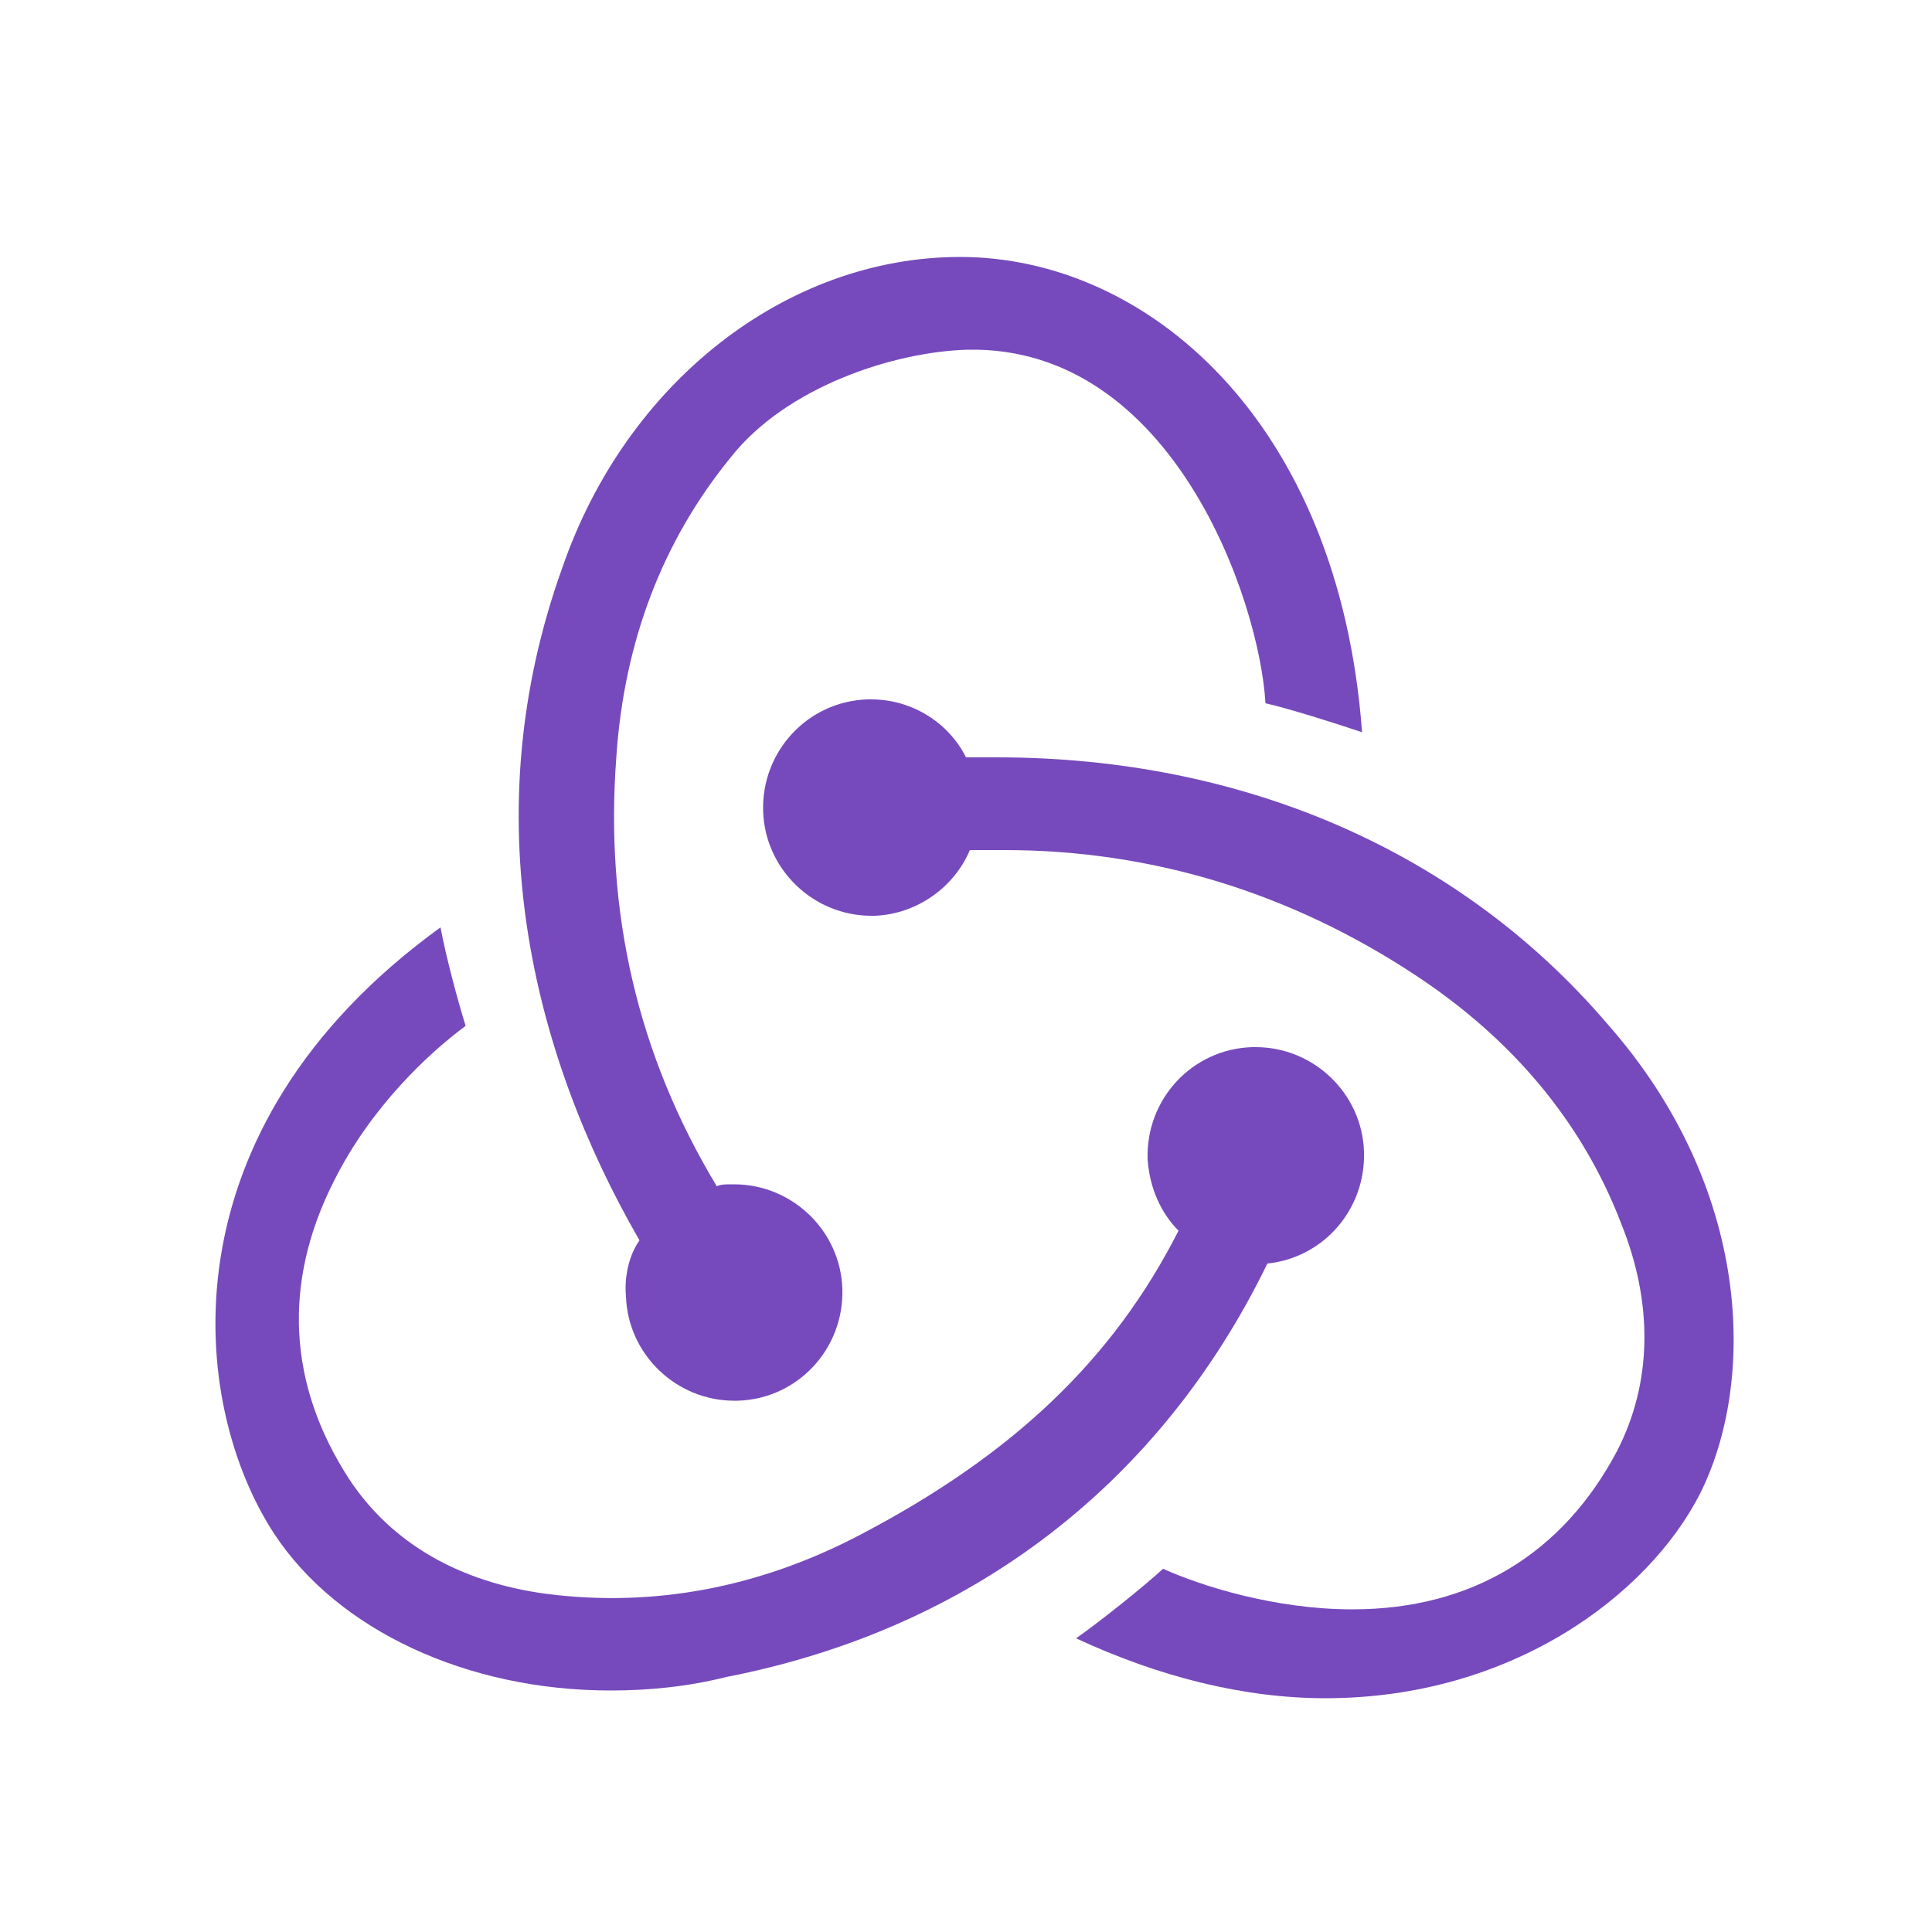
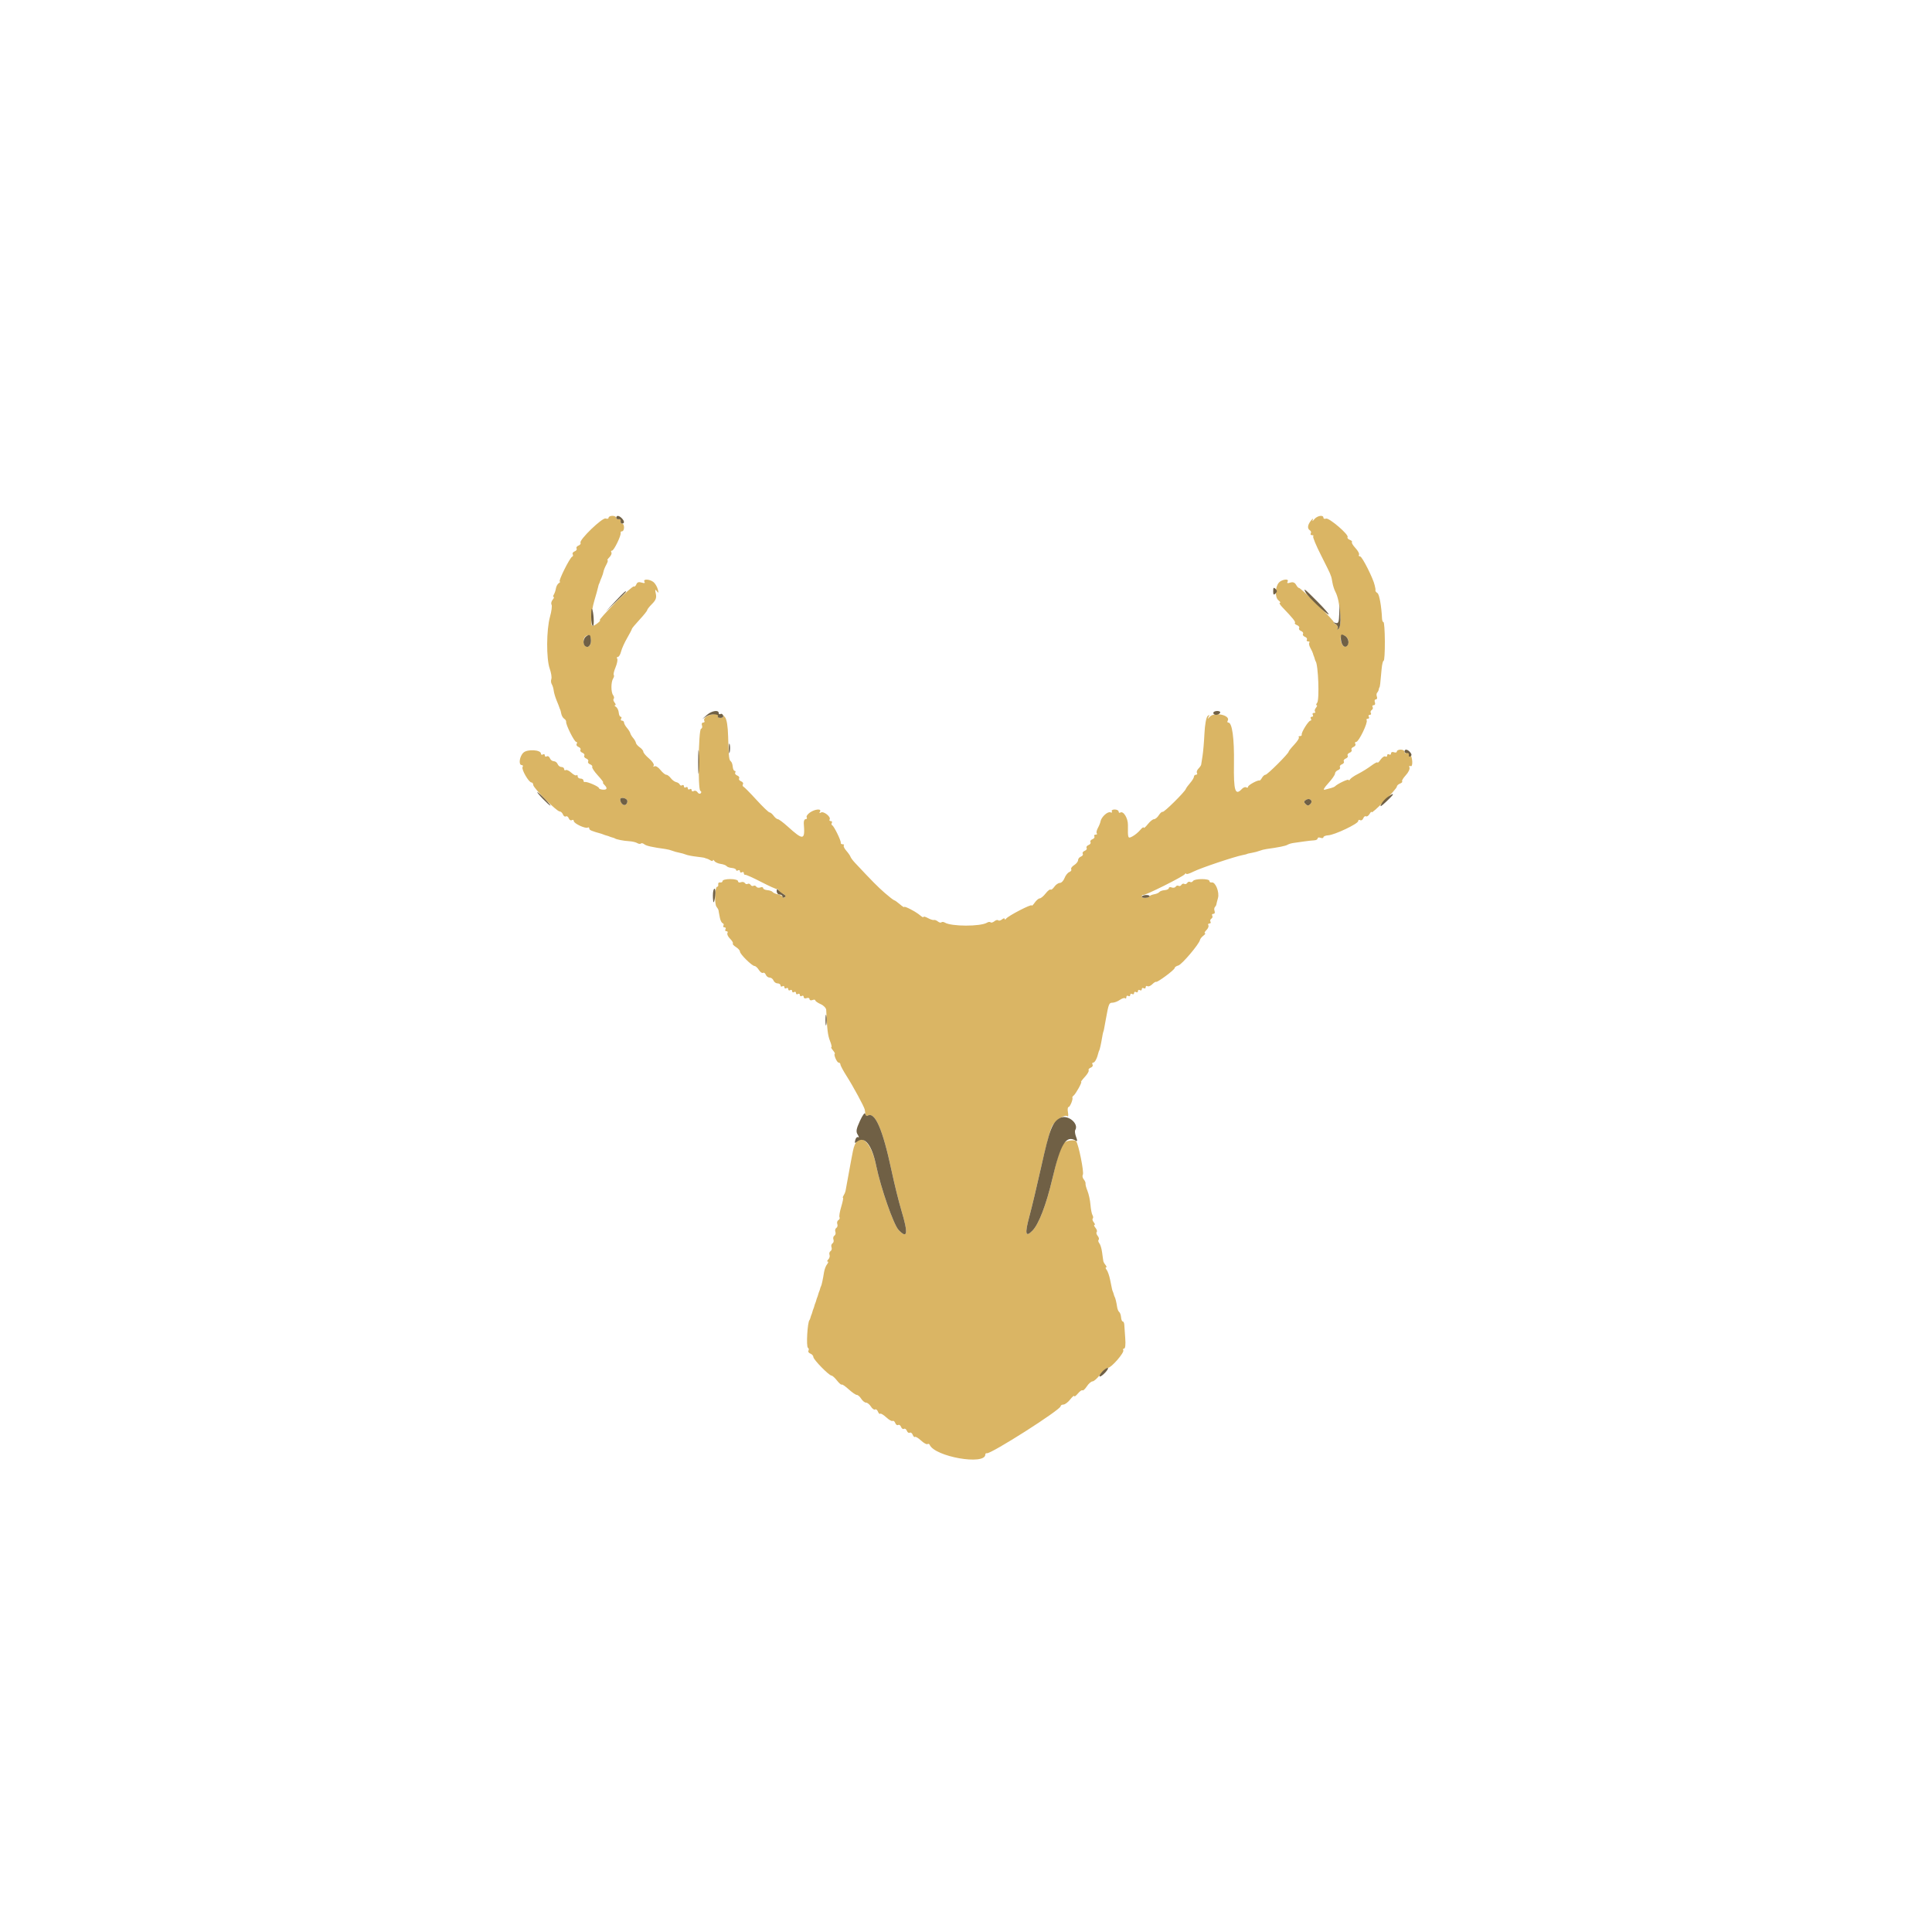
- <svg xmlns="http://www.w3.org/2000/svg" viewBox="0 0 100 100">
-   <g fill="#764ABC">
-     <path d="M65.6 65.4c2.9-.3 5.1-2.8 5-5.8-.1-3-2.6-5.4-5.6-5.4h-.2c-3.1.1-5.5 2.7-5.4 5.8.1 1.5.7 2.8 1.6 3.7-3.4 6.7-8.6 11.6-16.4 15.7-5.3 2.8-10.8 3.8-16.3 3.1-4.5-.6-8-2.6-10.2-5.9-3.2-4.9-3.5-10.2-.8-15.5 1.9-3.8 4.9-6.6 6.8-8-.4-1.3-1-3.5-1.3-5.1-14.5 10.5-13 24.7-8.6 31.4 3.3 5 10 8.1 17.4 8.1 2 0 4-.2 6-.7 12.8-2.5 22.5-10.1 28-21.4z" />
-     <path d="M83.2 53c-7.6-8.9-18.8-13.8-31.6-13.8H50c-.9-1.8-2.8-3-4.9-3h-.2c-3.1.1-5.5 2.7-5.4 5.8.1 3 2.6 5.4 5.6 5.4h.2c2.2-.1 4.1-1.5 4.9-3.4H52c7.6 0 14.8 2.2 21.3 6.5 5 3.3 8.6 7.6 10.6 12.8 1.7 4.2 1.6 8.3-.2 11.8-2.8 5.3-7.5 8.2-13.7 8.2-4 0-7.8-1.2-9.8-2.1-1.1 1-3.1 2.6-4.5 3.6 4.3 2 8.7 3.1 12.9 3.1 9.6 0 16.7-5.3 19.4-10.6 2.9-5.8 2.7-15.8-4.8-24.3z" />
-     <path d="M32.4 67.1c.1 3 2.6 5.4 5.6 5.4h.2c3.1-.1 5.5-2.7 5.4-5.8-.1-3-2.6-5.4-5.6-5.4h-.2c-.2 0-.5 0-.7.1-4.1-6.8-5.8-14.2-5.2-22.2.4-6 2.4-11.2 5.9-15.5 2.9-3.7 8.5-5.5 12.3-5.6 10.6-.2 15.1 13 15.4 18.3 1.3.3 3.5 1 5 1.5-1.2-16.2-11.2-24.6-20.8-24.6-9 0-17.3 6.5-20.6 16.1-4.6 12.8-1.6 25.1 4 34.8-.5.7-.8 1.8-.7 2.9z" />
+ <svg xmlns="http://www.w3.org/2000/svg" id="svg" version="1.1" width="400" height="400" viewBox="0, 0, 400,400">
+   <g id="svgg">
+     <path id="path0" d="M126.000 107.187 C 126.000 107.401,125.730 107.471,125.400 107.345 C 124.728 107.087,119.836 111.811,120.187 112.379 C 120.302 112.564,120.115 112.824,119.772 112.955 C 119.430 113.087,119.250 113.357,119.372 113.555 C 119.495 113.754,119.315 114.024,118.972 114.155 C 118.630 114.287,118.452 114.560,118.577 114.763 C 118.702 114.966,118.646 115.192,118.452 115.266 C 117.973 115.448,115.510 120.398,115.894 120.406 C 116.062 120.409,115.980 120.552,115.710 120.723 C 115.441 120.895,115.165 121.387,115.099 121.817 C 115.032 122.248,114.836 122.825,114.665 123.100 C 114.493 123.375,114.475 123.600,114.625 123.600 C 114.775 123.600,114.680 123.862,114.415 124.182 C 114.149 124.503,114.049 124.955,114.192 125.188 C 114.336 125.420,114.191 126.553,113.869 127.705 C 113.117 130.400,113.085 136.373,113.812 138.434 C 114.119 139.303,114.270 140.272,114.149 140.588 C 114.028 140.903,114.069 141.388,114.240 141.664 C 114.410 141.940,114.591 142.534,114.642 142.983 C 114.692 143.432,114.958 144.340,115.233 145.000 C 115.508 145.660,115.771 146.335,115.816 146.500 C 115.862 146.665,115.936 146.845,115.981 146.900 C 116.025 146.955,116.125 147.342,116.204 147.760 C 116.283 148.178,116.554 148.648,116.808 148.805 C 117.061 148.961,117.243 149.249,117.213 149.445 C 117.121 150.029,118.908 153.600,119.292 153.600 C 119.487 153.600,119.535 153.781,119.398 154.003 C 119.261 154.224,119.430 154.513,119.772 154.645 C 120.115 154.776,120.295 155.046,120.172 155.245 C 120.050 155.443,120.230 155.713,120.572 155.845 C 120.915 155.976,121.095 156.246,120.972 156.445 C 120.850 156.643,121.030 156.913,121.372 157.045 C 121.715 157.176,121.895 157.446,121.772 157.645 C 121.650 157.843,121.830 158.113,122.172 158.245 C 122.515 158.376,122.713 158.617,122.612 158.780 C 122.512 158.943,123.032 159.734,123.769 160.538 C 124.505 161.342,125.003 162.000,124.874 162.000 C 124.745 162.000,124.856 162.216,125.120 162.480 C 125.825 163.185,125.707 163.558,124.800 163.490 C 124.360 163.457,124.000 163.310,124.000 163.163 C 124.000 162.843,121.526 161.770,121.100 161.905 C 120.935 161.957,120.800 161.820,120.800 161.600 C 120.800 161.380,120.530 161.200,120.200 161.200 C 119.870 161.200,119.600 160.990,119.600 160.733 C 119.600 160.477,119.491 160.376,119.357 160.509 C 119.224 160.643,118.747 160.409,118.297 159.990 C 117.847 159.571,117.326 159.322,117.139 159.437 C 116.953 159.553,116.800 159.457,116.800 159.224 C 116.800 158.991,116.549 158.800,116.243 158.800 C 115.936 158.800,115.582 158.530,115.455 158.200 C 115.329 157.870,114.969 157.600,114.655 157.600 C 114.342 157.600,113.978 157.319,113.846 156.975 C 113.714 156.631,113.424 156.461,113.203 156.598 C 112.981 156.735,112.800 156.646,112.800 156.400 C 112.800 156.154,112.620 156.064,112.400 156.200 C 112.180 156.336,112.000 156.265,112.000 156.042 C 112.000 155.229,109.223 155.055,108.384 155.814 C 107.558 156.562,107.302 158.400,108.024 158.400 C 108.257 158.400,108.334 158.583,108.195 158.807 C 107.908 159.273,109.477 162.000,110.033 162.000 C 110.235 162.000,110.400 162.230,110.400 162.512 C 110.400 163.137,115.245 168.000,115.868 168.000 C 116.114 168.000,116.422 168.281,116.554 168.625 C 116.686 168.969,116.957 169.150,117.155 169.028 C 117.354 168.905,117.624 169.085,117.755 169.428 C 117.887 169.770,118.176 169.939,118.397 169.802 C 118.619 169.665,118.800 169.752,118.800 169.996 C 118.800 170.499,121.231 171.628,121.696 171.341 C 121.863 171.237,122.000 171.324,122.000 171.533 C 122.000 171.858,122.451 172.053,124.500 172.617 C 124.665 172.663,124.890 172.745,125.000 172.800 C 125.110 172.855,125.380 172.945,125.600 173.000 C 125.820 173.055,126.090 173.145,126.200 173.200 C 126.310 173.255,126.580 173.345,126.800 173.400 C 127.020 173.455,127.245 173.536,127.300 173.581 C 127.560 173.790,129.120 174.100,130.200 174.156 C 130.860 174.191,131.637 174.368,131.927 174.549 C 132.216 174.731,132.560 174.774,132.690 174.644 C 132.820 174.513,133.134 174.579,133.388 174.790 C 133.795 175.128,134.953 175.389,137.800 175.786 C 138.240 175.847,138.870 176.008,139.200 176.144 C 139.530 176.280,140.160 176.456,140.600 176.535 C 141.040 176.615,141.670 176.793,142.000 176.931 C 142.330 177.068,143.320 177.263,144.200 177.362 C 145.080 177.462,145.845 177.578,145.900 177.621 C 145.955 177.665,146.135 177.725,146.300 177.756 C 146.465 177.787,146.825 177.955,147.100 178.130 C 147.375 178.304,147.603 178.302,147.606 178.124 C 147.609 177.946,147.744 178.006,147.906 178.259 C 148.068 178.511,148.650 178.781,149.200 178.859 C 149.750 178.936,150.306 179.144,150.436 179.320 C 150.566 179.496,151.061 179.669,151.536 179.705 C 152.011 179.741,152.400 179.923,152.400 180.109 C 152.400 180.295,152.580 180.336,152.800 180.200 C 153.020 180.064,153.200 180.154,153.200 180.400 C 153.200 180.646,153.380 180.736,153.600 180.600 C 153.820 180.464,154.000 180.543,154.000 180.776 C 154.000 181.009,154.135 181.164,154.300 181.121 C 154.465 181.077,155.950 181.743,157.600 182.600 C 159.250 183.457,160.735 184.123,160.900 184.079 C 161.065 184.036,161.200 184.168,161.200 184.373 C 161.200 184.578,161.563 184.861,162.006 185.002 C 162.449 185.143,162.697 185.444,162.556 185.672 C 162.386 185.947,162.216 185.951,162.050 185.683 C 161.913 185.461,161.440 185.217,161.000 185.140 C 160.560 185.063,160.094 184.856,159.964 184.680 C 159.834 184.504,159.339 184.331,158.864 184.295 C 158.389 184.259,158.000 184.069,158.000 183.872 C 158.000 183.675,157.736 183.616,157.413 183.740 C 157.090 183.864,156.717 183.790,156.585 183.576 C 156.453 183.362,156.190 183.283,156.000 183.400 C 155.810 183.517,155.540 183.427,155.400 183.200 C 155.260 182.973,154.990 182.883,154.800 183.000 C 154.610 183.117,154.347 183.038,154.215 182.824 C 154.083 182.610,153.710 182.536,153.387 182.660 C 153.064 182.784,152.800 182.686,152.800 182.443 C 152.800 182.193,152.103 182.000,151.200 182.000 C 150.320 182.000,149.600 182.180,149.600 182.400 C 149.600 182.620,149.375 182.755,149.100 182.700 C 148.825 182.645,148.645 182.825,148.700 183.100 C 148.755 183.375,148.654 183.600,148.475 183.600 C 148.002 183.600,147.890 187.185,148.346 187.735 C 148.558 187.991,148.747 188.335,148.766 188.500 C 148.785 188.665,148.813 188.845,148.830 188.900 C 148.846 188.955,148.941 189.450,149.041 190.000 C 149.141 190.550,149.399 191.060,149.614 191.134 C 149.829 191.208,149.903 191.433,149.779 191.634 C 149.655 191.835,149.754 192.000,150.000 192.000 C 150.246 192.000,150.336 192.180,150.200 192.400 C 150.064 192.620,150.154 192.800,150.400 192.800 C 150.646 192.800,150.740 192.973,150.609 193.185 C 150.478 193.397,150.722 193.922,151.152 194.352 C 151.582 194.782,151.841 195.226,151.728 195.339 C 151.615 195.452,151.900 195.780,152.361 196.069 C 152.822 196.357,153.200 196.784,153.200 197.018 C 153.200 197.541,155.692 200.000,156.223 200.000 C 156.434 200.000,156.837 200.367,157.117 200.816 C 157.397 201.264,157.781 201.535,157.971 201.418 C 158.161 201.301,158.419 201.474,158.546 201.802 C 158.672 202.131,159.031 202.400,159.345 202.400 C 159.658 202.400,160.018 202.670,160.145 203.000 C 160.271 203.330,160.651 203.600,160.987 203.600 C 161.324 203.600,161.600 203.791,161.600 204.024 C 161.600 204.257,161.780 204.336,162.000 204.200 C 162.220 204.064,162.400 204.154,162.400 204.400 C 162.400 204.646,162.580 204.736,162.800 204.600 C 163.020 204.464,163.200 204.554,163.200 204.800 C 163.200 205.046,163.380 205.136,163.600 205.000 C 163.820 204.864,164.000 204.954,164.000 205.200 C 164.000 205.446,164.180 205.536,164.400 205.400 C 164.620 205.264,164.800 205.354,164.800 205.600 C 164.800 205.846,164.980 205.936,165.200 205.800 C 165.420 205.664,165.600 205.754,165.600 206.000 C 165.600 206.246,165.780 206.336,166.000 206.200 C 166.220 206.064,166.400 206.163,166.400 206.419 C 166.400 206.676,166.670 206.782,167.000 206.655 C 167.330 206.529,167.600 206.619,167.600 206.855 C 167.600 207.092,167.870 207.182,168.200 207.055 C 168.530 206.929,168.800 206.956,168.800 207.115 C 168.800 207.274,169.301 207.627,169.914 207.898 C 170.527 208.169,171.042 208.708,171.059 209.096 C 171.233 213.093,171.390 214.386,171.837 215.500 C 172.124 216.215,172.256 216.800,172.131 216.800 C 172.005 216.800,172.149 217.098,172.451 217.461 C 172.753 217.825,172.929 218.140,172.841 218.161 C 172.516 218.240,173.268 220.000,173.627 220.000 C 173.832 220.000,174.000 220.177,174.000 220.392 C 174.000 220.608,174.605 221.733,175.345 222.892 C 176.635 224.913,178.887 229.073,179.031 229.700 C 179.069 229.865,179.123 230.281,179.150 230.624 C 179.178 230.967,179.362 231.147,179.559 231.025 C 181.138 230.049,182.725 233.635,184.592 242.400 C 185.178 245.150,186.094 248.849,186.628 250.621 C 188.075 255.416,187.898 256.620,186.037 254.639 C 184.997 253.533,182.345 245.920,181.400 241.328 C 180.246 235.727,177.448 233.973,176.590 238.314 C 176.269 239.941,176.207 240.274,175.565 243.800 C 175.325 245.120,175.095 246.380,175.053 246.600 C 175.012 246.820,174.837 247.225,174.665 247.500 C 174.493 247.775,174.436 248.000,174.537 248.000 C 174.639 248.000,174.472 248.831,174.166 249.847 C 173.860 250.862,173.701 251.840,173.812 252.019 C 173.922 252.198,173.818 252.465,173.579 252.613 C 173.341 252.760,173.240 253.127,173.355 253.428 C 173.471 253.728,173.381 254.088,173.155 254.228 C 172.930 254.367,172.840 254.727,172.955 255.028 C 173.071 255.328,172.981 255.688,172.755 255.828 C 172.530 255.967,172.440 256.327,172.555 256.628 C 172.671 256.928,172.581 257.288,172.355 257.428 C 172.130 257.567,172.040 257.927,172.155 258.228 C 172.271 258.528,172.181 258.888,171.955 259.028 C 171.730 259.167,171.634 259.511,171.741 259.792 C 171.849 260.073,171.736 260.504,171.489 260.751 C 171.242 260.998,171.188 261.200,171.369 261.200 C 171.550 261.200,171.490 261.451,171.235 261.757 C 170.981 262.064,170.694 262.829,170.597 263.457 C 170.392 264.792,170.096 266.157,169.981 266.300 C 169.936 266.355,169.855 266.580,169.800 266.800 C 169.745 267.020,169.655 267.290,169.600 267.400 C 169.545 267.510,169.455 267.780,169.400 268.000 C 169.345 268.220,169.255 268.490,169.200 268.600 C 169.145 268.710,169.055 268.980,169.000 269.200 C 168.945 269.420,168.855 269.690,168.800 269.800 C 168.745 269.910,168.655 270.180,168.600 270.400 C 168.545 270.620,168.455 270.890,168.400 271.000 C 168.345 271.110,168.255 271.380,168.200 271.600 C 168.145 271.820,168.055 272.090,168.000 272.200 C 167.945 272.310,167.855 272.580,167.800 272.800 C 167.745 273.020,167.655 273.245,167.599 273.300 C 167.171 273.723,166.884 278.805,167.274 279.046 C 167.461 279.161,167.509 279.424,167.381 279.630 C 167.254 279.837,167.431 280.114,167.775 280.246 C 168.119 280.378,168.400 280.699,168.400 280.960 C 168.400 281.487,171.642 284.800,172.158 284.800 C 172.338 284.800,172.846 285.259,173.288 285.821 C 173.730 286.383,174.171 286.762,174.269 286.665 C 174.366 286.567,175.016 287.008,175.712 287.644 C 176.409 288.280,177.165 288.800,177.393 288.800 C 177.621 288.800,178.032 289.160,178.307 289.600 C 178.582 290.040,179.032 290.400,179.307 290.400 C 179.582 290.400,180.037 290.767,180.317 291.216 C 180.597 291.664,180.981 291.935,181.171 291.818 C 181.361 291.701,181.629 291.899,181.768 292.260 C 181.906 292.620,182.116 292.818,182.234 292.699 C 182.353 292.581,182.911 292.912,183.475 293.434 C 184.039 293.957,184.639 294.299,184.808 294.195 C 184.978 294.090,185.224 294.285,185.355 294.628 C 185.487 294.970,185.757 295.150,185.955 295.028 C 186.154 294.905,186.424 295.085,186.555 295.428 C 186.687 295.770,186.957 295.950,187.155 295.828 C 187.354 295.705,187.624 295.885,187.755 296.228 C 187.887 296.570,188.157 296.750,188.355 296.628 C 188.554 296.505,188.829 296.699,188.968 297.060 C 189.106 297.420,189.316 297.618,189.434 297.499 C 189.553 297.381,190.111 297.712,190.675 298.234 C 191.239 298.757,191.843 299.097,192.016 298.990 C 192.190 298.883,192.392 298.939,192.466 299.114 C 193.514 301.604,204.000 303.443,204.000 301.136 C 204.000 300.951,204.135 300.836,204.300 300.881 C 205.116 301.101,219.600 291.877,219.600 291.137 C 219.600 290.952,219.857 290.800,220.171 290.800 C 220.485 290.800,221.115 290.326,221.571 289.746 C 222.027 289.166,222.406 288.851,222.413 289.046 C 222.421 289.241,222.758 289.003,223.164 288.517 C 223.569 288.031,223.999 287.732,224.118 287.852 C 224.238 287.971,224.641 287.604,225.014 287.035 C 225.387 286.466,225.920 286.000,226.199 286.000 C 226.477 286.000,227.186 285.370,227.773 284.600 C 228.360 283.830,229.088 283.200,229.389 283.200 C 230.078 283.200,232.851 280.006,232.564 279.542 C 232.448 279.354,232.530 279.200,232.747 279.200 C 232.978 279.200,233.070 278.329,232.971 277.100 C 232.877 275.945,232.789 274.685,232.775 274.300 C 232.761 273.915,232.620 273.600,232.460 273.600 C 232.301 273.600,232.141 273.211,232.105 272.736 C 232.069 272.261,231.896 271.766,231.720 271.636 C 231.544 271.506,231.350 271.040,231.289 270.600 C 231.168 269.729,230.909 268.659,230.781 268.500 C 230.736 268.445,230.655 268.220,230.600 268.000 C 230.545 267.780,230.455 267.510,230.400 267.400 C 230.279 267.158,230.249 267.027,229.846 265.000 C 229.671 264.120,229.342 263.175,229.115 262.900 C 228.888 262.625,228.836 262.400,229.000 262.400 C 229.164 262.400,229.111 262.175,228.883 261.900 C 228.655 261.625,228.453 261.265,228.434 261.100 C 228.415 260.935,228.388 260.755,228.373 260.700 C 228.358 260.645,228.267 259.987,228.169 259.237 C 228.072 258.487,227.816 257.660,227.600 257.400 C 227.384 257.139,227.321 256.812,227.460 256.673 C 227.600 256.533,227.510 256.173,227.260 255.873 C 227.011 255.572,226.921 255.212,227.060 255.073 C 227.200 254.933,227.086 254.545,226.808 254.210 C 226.530 253.874,226.436 253.600,226.600 253.600 C 226.764 253.600,226.697 253.358,226.452 253.063 C 226.207 252.768,226.113 252.420,226.244 252.290 C 226.374 252.160,226.350 251.843,226.191 251.585 C 226.032 251.328,225.842 250.359,225.769 249.432 C 225.696 248.506,225.419 247.219,225.154 246.574 C 224.888 245.928,224.706 245.246,224.749 245.058 C 224.793 244.870,224.626 244.473,224.380 244.175 C 224.133 243.878,224.048 243.445,224.192 243.213 C 224.482 242.744,223.284 236.796,222.792 236.260 C 222.620 236.072,221.932 236.039,221.262 236.186 C 219.833 236.500,219.449 237.401,217.843 244.200 C 216.599 249.465,215.069 253.442,213.773 254.779 C 212.320 256.277,212.136 255.470,213.112 251.878 C 213.602 250.075,214.713 245.414,215.581 241.519 C 216.449 237.625,217.442 233.893,217.787 233.226 C 218.441 231.960,220.476 230.625,221.004 231.116 C 221.172 231.272,221.220 230.905,221.110 230.300 C 221.001 229.695,221.054 229.200,221.229 229.200 C 221.538 229.200,222.209 227.553,222.025 227.245 C 221.973 227.159,222.082 226.979,222.266 226.845 C 222.707 226.522,224.104 224.000,223.842 224.000 C 223.730 224.000,224.076 223.527,224.612 222.950 C 225.147 222.372,225.499 221.761,225.395 221.592 C 225.290 221.422,225.485 221.176,225.828 221.045 C 226.170 220.913,226.339 220.624,226.202 220.403 C 226.065 220.181,226.131 220.000,226.349 220.000 C 226.685 220.000,227.155 219.087,227.430 217.900 C 227.469 217.735,227.536 217.555,227.581 217.500 C 227.684 217.371,227.972 216.077,228.181 214.800 C 228.271 214.250,228.385 213.710,228.433 213.600 C 228.529 213.385,228.528 213.389,228.958 211.000 C 229.532 207.812,229.617 207.600,230.319 207.600 C 230.705 207.600,231.398 207.336,231.858 207.014 C 232.319 206.692,232.809 206.542,232.947 206.681 C 233.086 206.820,233.200 206.713,233.200 206.443 C 233.200 206.173,233.380 206.064,233.600 206.200 C 233.820 206.336,234.000 206.246,234.000 206.000 C 234.000 205.754,234.180 205.664,234.400 205.800 C 234.620 205.936,234.800 205.846,234.800 205.600 C 234.800 205.354,234.980 205.264,235.200 205.400 C 235.420 205.536,235.600 205.446,235.600 205.200 C 235.600 204.954,235.780 204.864,236.000 205.000 C 236.220 205.136,236.400 205.046,236.400 204.800 C 236.400 204.554,236.580 204.464,236.800 204.600 C 237.020 204.736,237.200 204.646,237.200 204.400 C 237.200 204.154,237.365 204.055,237.568 204.180 C 237.770 204.305,238.214 204.129,238.553 203.789 C 238.893 203.450,239.248 203.223,239.341 203.286 C 239.603 203.462,243.200 200.793,243.200 200.422 C 243.200 200.241,243.544 200.003,243.964 199.894 C 244.688 199.704,248.290 195.451,248.447 194.600 C 248.487 194.380,248.808 193.981,249.160 193.713 C 249.512 193.445,249.652 193.220,249.471 193.213 C 249.291 193.206,249.427 192.915,249.775 192.568 C 250.123 192.220,250.305 191.770,250.180 191.568 C 250.055 191.365,250.154 191.200,250.400 191.200 C 250.646 191.200,250.744 191.032,250.617 190.828 C 250.491 190.623,250.573 190.340,250.800 190.200 C 251.027 190.060,251.109 189.777,250.983 189.572 C 250.856 189.368,250.963 189.200,251.219 189.200 C 251.476 189.200,251.589 188.948,251.470 188.639 C 251.352 188.331,251.378 187.956,251.528 187.806 C 251.677 187.656,251.815 187.413,251.833 187.267 C 251.851 187.120,252.002 186.518,252.169 185.929 C 252.513 184.716,251.639 182.538,250.873 182.700 C 250.613 182.755,250.400 182.620,250.400 182.400 C 250.400 181.874,247.321 181.880,246.996 182.407 C 246.858 182.630,246.590 182.717,246.400 182.600 C 246.210 182.483,245.940 182.573,245.800 182.800 C 245.660 183.027,245.390 183.117,245.200 183.000 C 245.010 182.883,244.740 182.973,244.600 183.200 C 244.460 183.427,244.190 183.517,244.000 183.400 C 243.810 183.283,243.547 183.362,243.415 183.576 C 243.283 183.790,242.910 183.864,242.587 183.740 C 242.264 183.616,242.000 183.675,242.000 183.872 C 242.000 184.069,241.611 184.259,241.136 184.295 C 240.661 184.331,240.166 184.504,240.036 184.680 C 239.906 184.856,239.440 185.063,239.000 185.140 C 238.560 185.217,238.110 185.397,238.000 185.540 C 237.652 185.992,236.400 186.053,236.400 185.618 C 236.400 185.388,236.535 185.242,236.700 185.292 C 237.100 185.415,244.919 181.510,245.294 181.000 C 245.456 180.780,245.591 180.739,245.594 180.908 C 245.597 181.078,246.275 180.874,247.100 180.455 C 248.577 179.706,255.614 177.344,257.324 177.024 C 257.806 176.933,258.200 176.833,258.200 176.800 C 258.200 176.767,258.650 176.662,259.200 176.566 C 259.750 176.469,260.470 176.280,260.800 176.144 C 261.130 176.008,261.760 175.847,262.200 175.786 C 264.778 175.426,266.162 175.147,266.548 174.908 C 266.789 174.760,267.349 174.587,267.793 174.526 C 268.237 174.464,269.230 174.323,270.000 174.212 C 270.770 174.102,271.715 173.997,272.100 173.981 C 272.485 173.964,272.800 173.787,272.800 173.588 C 272.800 173.388,273.070 173.329,273.400 173.455 C 273.730 173.582,274.000 173.531,274.000 173.343 C 274.000 173.154,274.445 172.974,274.989 172.943 C 276.324 172.866,281.200 170.554,281.200 169.997 C 281.200 169.753,281.381 169.665,281.603 169.802 C 281.824 169.939,282.113 169.770,282.245 169.428 C 282.376 169.085,282.634 168.897,282.817 169.011 C 283.001 169.124,283.336 168.898,283.563 168.508 C 283.790 168.119,283.981 167.958,283.988 168.150 C 284.004 168.620,289.200 163.354,289.200 162.867 C 289.200 162.657,289.496 162.372,289.857 162.233 C 290.219 162.095,290.418 161.884,290.299 161.766 C 290.181 161.647,290.522 161.078,291.056 160.501 C 291.591 159.924,291.934 159.206,291.819 158.905 C 291.704 158.605,291.787 158.468,292.005 158.603 C 292.612 158.978,292.478 156.563,291.863 156.052 C 291.568 155.807,291.208 155.725,291.063 155.870 C 290.918 156.015,290.800 155.923,290.800 155.667 C 290.800 155.410,290.440 155.200,290.000 155.200 C 289.560 155.200,289.200 155.374,289.200 155.587 C 289.200 155.801,288.930 155.871,288.600 155.745 C 288.270 155.618,288.000 155.724,288.000 155.981 C 288.000 156.237,287.820 156.336,287.600 156.200 C 287.380 156.064,287.200 156.154,287.200 156.400 C 287.200 156.646,287.032 156.744,286.827 156.617 C 286.622 156.490,286.172 156.790,285.827 157.282 C 285.482 157.775,285.200 158.039,285.200 157.869 C 285.200 157.698,284.615 157.997,283.900 158.532 C 283.185 159.068,281.970 159.822,281.200 160.209 C 280.430 160.595,279.668 161.112,279.506 161.356 C 279.344 161.600,279.209 161.655,279.206 161.477 C 279.201 161.195,276.938 162.262,276.400 162.800 C 276.290 162.910,275.930 163.067,275.600 163.149 C 275.270 163.231,274.687 163.386,274.304 163.494 C 273.856 163.621,274.104 163.150,275.004 162.167 C 275.772 161.329,276.400 160.428,276.400 160.165 C 276.400 159.901,276.681 159.578,277.025 159.446 C 277.369 159.314,277.550 159.043,277.428 158.845 C 277.305 158.646,277.485 158.376,277.828 158.245 C 278.170 158.113,278.350 157.843,278.228 157.645 C 278.105 157.446,278.285 157.176,278.628 157.045 C 278.970 156.913,279.150 156.643,279.028 156.445 C 278.905 156.246,279.085 155.976,279.428 155.845 C 279.770 155.713,279.950 155.443,279.828 155.245 C 279.705 155.046,279.885 154.776,280.228 154.645 C 280.570 154.513,280.739 154.224,280.602 154.003 C 280.465 153.781,280.552 153.600,280.795 153.600 C 281.318 153.600,283.249 149.603,282.955 149.127 C 282.844 148.947,282.954 148.800,283.200 148.800 C 283.446 148.800,283.536 148.620,283.400 148.400 C 283.264 148.180,283.354 148.000,283.600 148.000 C 283.846 148.000,283.944 147.832,283.817 147.628 C 283.691 147.423,283.773 147.140,284.000 147.000 C 284.227 146.860,284.309 146.577,284.183 146.372 C 284.056 146.168,284.163 146.000,284.419 146.000 C 284.676 146.000,284.782 145.730,284.655 145.400 C 284.529 145.070,284.619 144.800,284.855 144.800 C 285.092 144.800,285.189 144.548,285.070 144.239 C 284.952 143.931,284.978 143.556,285.128 143.406 C 285.277 143.256,285.423 142.968,285.450 142.767 C 285.478 142.565,285.546 142.355,285.602 142.300 C 285.705 142.199,285.780 141.559,286.050 138.501 C 286.132 137.566,286.322 136.801,286.471 136.801 C 286.620 136.800,286.732 135.000,286.720 132.800 C 286.708 130.600,286.579 128.800,286.434 128.800 C 286.290 128.800,286.156 128.485,286.138 128.100 C 286.012 125.477,285.574 123.031,285.187 122.792 C 284.937 122.637,284.747 122.396,284.766 122.255 C 284.785 122.115,284.786 121.955,284.769 121.900 C 284.753 121.845,284.685 121.530,284.619 121.200 C 284.347 119.833,282.016 115.200,281.601 115.200 C 281.355 115.200,281.250 115.043,281.369 114.850 C 281.488 114.658,281.157 114.039,280.634 113.475 C 280.112 112.911,279.781 112.353,279.899 112.234 C 280.018 112.116,279.820 111.906,279.460 111.768 C 279.099 111.629,278.894 111.372,279.003 111.196 C 279.308 110.702,275.145 107.136,274.536 107.369 C 274.241 107.482,274.000 107.401,274.000 107.187 C 274.000 106.542,272.727 106.753,272.114 107.500 C 271.739 107.958,271.630 107.993,271.800 107.600 C 271.943 107.270,271.776 107.349,271.430 107.776 C 270.706 108.669,270.621 109.442,271.207 109.804 C 271.430 109.942,271.509 110.223,271.383 110.428 C 271.256 110.632,271.373 110.800,271.643 110.800 C 271.913 110.800,272.022 110.911,271.886 111.047 C 271.750 111.183,272.476 112.938,273.499 114.947 C 274.522 116.956,275.391 118.735,275.430 118.900 C 275.468 119.065,275.537 119.245,275.583 119.300 C 275.628 119.355,275.751 119.926,275.856 120.569 C 275.960 121.212,276.250 122.112,276.498 122.569 C 277.428 124.277,277.896 129.481,277.179 130.142 C 276.805 130.487,276.748 130.483,276.950 130.125 C 277.097 129.863,276.898 129.464,276.508 129.237 C 276.119 129.010,275.946 128.819,276.124 128.812 C 276.302 128.805,274.807 127.190,272.801 125.223 C 270.796 123.255,269.063 121.680,268.950 121.723 C 268.836 121.765,268.563 121.477,268.342 121.082 C 268.066 120.589,267.684 120.446,267.120 120.625 C 266.573 120.799,266.391 120.738,266.574 120.443 C 267.014 119.729,265.362 119.923,264.753 120.656 C 263.962 121.609,263.935 123.705,264.706 124.300 C 265.062 124.575,265.187 124.800,264.985 124.800 C 264.782 124.800,265.005 125.205,265.480 125.700 C 267.672 127.985,268.299 128.767,268.100 128.966 C 267.982 129.084,268.180 129.294,268.540 129.432 C 268.901 129.571,269.095 129.846,268.972 130.045 C 268.850 130.243,269.030 130.513,269.372 130.645 C 269.715 130.776,269.895 131.046,269.772 131.245 C 269.650 131.443,269.830 131.713,270.172 131.845 C 270.515 131.976,270.696 132.245,270.574 132.442 C 270.452 132.639,270.573 132.800,270.843 132.800 C 271.113 132.800,271.220 132.914,271.081 133.053 C 270.942 133.192,271.040 133.687,271.300 134.153 C 271.559 134.619,271.801 135.135,271.836 135.300 C 271.871 135.465,271.945 135.690,272.000 135.800 C 272.055 135.910,272.145 136.180,272.200 136.400 C 272.255 136.620,272.338 136.845,272.383 136.900 C 272.932 137.559,273.206 144.878,272.705 145.500 C 272.483 145.775,272.436 146.000,272.600 146.000 C 272.764 146.000,272.697 146.242,272.452 146.537 C 272.207 146.832,272.125 147.192,272.270 147.337 C 272.415 147.482,272.313 147.600,272.043 147.600 C 271.773 147.600,271.664 147.780,271.800 148.000 C 271.936 148.220,271.846 148.400,271.600 148.400 C 271.354 148.400,271.264 148.580,271.400 148.800 C 271.536 149.020,271.495 149.200,271.310 149.200 C 270.909 149.200,269.376 151.668,269.508 152.100 C 269.559 152.265,269.390 152.400,269.133 152.400 C 268.877 152.400,268.777 152.510,268.912 152.645 C 269.046 152.780,268.627 153.455,267.980 154.145 C 267.333 154.835,266.803 155.499,266.802 155.620 C 266.799 156.008,262.398 160.400,262.012 160.400 C 261.807 160.400,261.480 160.686,261.284 161.036 C 261.088 161.386,260.854 161.639,260.764 161.599 C 260.419 161.445,258.400 162.546,258.400 162.888 C 258.400 163.085,258.231 163.143,258.024 163.015 C 257.817 162.887,257.417 163.029,257.136 163.331 C 255.732 164.833,255.397 163.771,255.479 158.080 C 255.555 152.847,255.108 149.600,254.313 149.600 C 254.115 149.600,254.051 149.440,254.172 149.245 C 254.880 148.100,251.431 147.312,250.470 148.400 C 250.000 148.933,249.973 148.933,250.229 148.400 C 250.452 147.937,250.404 147.905,250.019 148.260 C 249.732 148.524,249.456 150.053,249.368 151.860 C 249.285 153.587,249.107 155.672,248.974 156.494 C 248.841 157.316,248.715 158.126,248.694 158.294 C 248.674 158.462,248.418 158.840,248.125 159.132 C 247.832 159.425,247.695 159.830,247.820 160.032 C 247.945 160.235,247.857 160.400,247.624 160.400 C 247.391 160.400,247.200 160.579,247.200 160.797 C 247.200 161.015,246.847 161.600,246.415 162.097 C 245.983 162.594,245.578 163.153,245.515 163.341 C 245.306 163.961,241.006 168.214,240.713 168.090 C 240.555 168.024,240.197 168.336,239.917 168.784 C 239.637 169.233,239.194 169.600,238.933 169.600 C 238.672 169.600,238.085 170.074,237.629 170.654 C 237.173 171.234,236.794 171.549,236.787 171.354 C 236.779 171.159,236.457 171.379,236.070 171.841 C 235.683 172.304,234.969 172.895,234.483 173.155 C 233.511 173.676,233.491 173.627,233.527 170.801 C 233.545 169.391,232.588 167.836,231.947 168.233 C 231.756 168.351,231.600 168.257,231.600 168.024 C 231.600 167.791,231.229 167.600,230.776 167.600 C 230.323 167.600,230.063 167.778,230.197 167.995 C 230.332 168.213,230.196 168.297,229.896 168.181 C 229.315 167.959,227.999 169.170,227.851 170.065 C 227.802 170.359,227.552 170.981,227.295 171.447 C 227.038 171.913,226.942 172.408,227.081 172.547 C 227.220 172.686,227.113 172.800,226.843 172.800 C 226.573 172.800,226.452 172.961,226.574 173.158 C 226.696 173.355,226.515 173.624,226.172 173.755 C 225.830 173.887,225.650 174.157,225.772 174.355 C 225.895 174.554,225.715 174.824,225.372 174.955 C 225.030 175.087,224.850 175.357,224.972 175.555 C 225.095 175.754,224.915 176.024,224.572 176.155 C 224.230 176.287,224.050 176.557,224.172 176.755 C 224.295 176.954,224.126 177.219,223.798 177.346 C 223.469 177.472,223.200 177.807,223.200 178.091 C 223.200 178.375,222.833 178.837,222.384 179.117 C 221.936 179.397,221.665 179.781,221.782 179.971 C 221.899 180.161,221.724 180.420,221.392 180.548 C 221.060 180.675,220.615 181.234,220.404 181.790 C 220.193 182.345,219.756 182.800,219.433 182.800 C 219.110 182.800,218.594 183.159,218.287 183.597 C 217.980 184.036,217.630 184.297,217.510 184.176 C 217.390 184.056,216.930 184.417,216.488 184.979 C 216.046 185.541,215.496 186.000,215.265 186.000 C 215.034 186.000,214.565 186.400,214.223 186.889 C 213.880 187.378,213.600 187.636,213.600 187.462 C 213.600 187.094,208.742 189.606,208.306 190.200 C 208.144 190.420,208.009 190.443,208.006 190.251 C 208.003 190.059,207.758 190.103,207.463 190.348 C 207.168 190.593,206.812 190.679,206.673 190.540 C 206.533 190.400,206.173 190.490,205.873 190.740 C 205.572 190.989,205.220 191.087,205.090 190.956 C 204.960 190.826,204.632 190.857,204.361 191.024 C 203.024 191.850,196.961 191.841,195.618 191.011 C 195.359 190.851,195.040 190.826,194.910 190.956 C 194.780 191.087,194.451 191.008,194.179 190.782 C 193.907 190.557,193.530 190.416,193.342 190.471 C 193.154 190.525,192.595 190.345,192.100 190.071 C 191.605 189.796,191.200 189.696,191.200 189.848 C 191.200 190.000,190.885 189.848,190.500 189.510 C 189.666 188.779,187.200 187.491,187.200 187.787 C 187.200 187.901,186.795 187.643,186.300 187.212 C 185.805 186.782,185.278 186.409,185.128 186.383 C 184.979 186.357,184.101 185.676,183.178 184.868 C 181.712 183.587,180.534 182.395,177.000 178.619 C 176.560 178.148,176.148 177.592,176.085 177.382 C 176.022 177.172,175.632 176.610,175.218 176.134 C 174.804 175.658,174.570 175.163,174.699 175.034 C 174.828 174.905,174.723 174.800,174.467 174.800 C 174.210 174.800,174.032 174.665,174.072 174.500 C 174.170 174.093,172.676 171.034,172.298 170.866 C 172.131 170.792,172.097 170.567,172.221 170.366 C 172.345 170.165,172.246 170.000,172.000 170.000 C 171.754 170.000,171.649 169.844,171.767 169.653 C 172.094 169.125,170.521 167.878,169.963 168.223 C 169.653 168.415,169.580 168.356,169.762 168.062 C 170.187 167.374,168.736 167.489,167.682 168.227 C 167.190 168.572,166.890 169.022,167.017 169.227 C 167.144 169.432,167.044 169.600,166.795 169.600 C 166.546 169.600,166.376 170.005,166.416 170.500 C 166.700 174.009,166.352 174.071,163.061 171.100 C 162.148 170.275,161.240 169.600,161.044 169.600 C 160.848 169.600,160.458 169.285,160.176 168.900 C 159.895 168.515,159.513 168.200,159.327 168.200 C 159.142 168.200,157.921 167.030,156.615 165.600 C 155.308 164.170,154.094 162.940,153.917 162.866 C 153.740 162.792,153.698 162.566,153.823 162.363 C 153.948 162.160,153.770 161.887,153.428 161.755 C 153.085 161.624,152.905 161.354,153.028 161.155 C 153.150 160.957,152.970 160.687,152.628 160.555 C 152.285 160.424,152.104 160.155,152.226 159.958 C 152.348 159.761,152.295 159.600,152.109 159.600 C 151.923 159.600,151.741 159.211,151.705 158.736 C 151.669 158.261,151.496 157.766,151.320 157.636 C 150.930 157.348,150.861 156.725,150.751 152.484 C 150.695 150.340,150.465 148.925,150.102 148.484 C 149.793 148.108,149.631 147.986,149.741 148.214 C 149.851 148.442,149.604 148.629,149.193 148.629 C 148.698 148.629,148.567 148.481,148.806 148.192 C 149.056 147.892,148.797 147.782,147.972 147.839 C 146.650 147.931,145.487 148.693,145.828 149.245 C 145.949 149.440,145.837 149.600,145.581 149.600 C 145.324 149.600,145.214 149.858,145.335 150.174 C 145.456 150.490,145.370 150.810,145.144 150.885 C 144.593 151.069,144.453 163.547,145.000 163.745 C 145.220 163.825,145.255 164.045,145.078 164.234 C 144.901 164.422,144.606 164.334,144.423 164.037 C 144.240 163.740,143.889 163.621,143.645 163.772 C 143.400 163.924,143.200 163.846,143.200 163.600 C 143.200 163.354,143.020 163.264,142.800 163.400 C 142.580 163.536,142.400 163.446,142.400 163.200 C 142.400 162.954,142.220 162.864,142.000 163.000 C 141.780 163.136,141.600 163.046,141.600 162.800 C 141.600 162.554,141.435 162.455,141.234 162.579 C 141.033 162.703,140.808 162.637,140.734 162.432 C 140.660 162.228,140.330 162.001,140.000 161.930 C 139.670 161.858,139.165 161.485,138.877 161.100 C 138.590 160.715,138.166 160.400,137.935 160.400 C 137.704 160.400,137.160 159.948,136.726 159.396 C 136.291 158.844,135.743 158.512,135.506 158.658 C 135.264 158.807,135.191 158.737,135.339 158.498 C 135.484 158.264,135.062 157.618,134.401 157.062 C 133.740 156.506,133.200 155.870,133.200 155.649 C 133.200 155.427,132.864 155.010,132.454 154.723 C 132.043 154.435,131.685 154.020,131.657 153.800 C 131.629 153.580,131.375 153.130,131.093 152.800 C 130.810 152.470,130.540 152.020,130.493 151.800 C 130.445 151.580,130.135 151.083,129.803 150.695 C 129.471 150.308,129.200 149.813,129.200 149.595 C 129.200 149.378,129.009 149.200,128.776 149.200 C 128.543 149.200,128.464 149.020,128.600 148.800 C 128.736 148.580,128.695 148.400,128.509 148.400 C 128.323 148.400,128.141 148.011,128.105 147.536 C 128.069 147.061,127.806 146.524,127.520 146.342 C 127.234 146.161,127.157 146.009,127.349 146.006 C 127.541 146.003,127.497 145.758,127.252 145.463 C 127.007 145.168,126.921 144.812,127.060 144.673 C 127.200 144.533,127.142 144.190,126.932 143.910 C 126.473 143.296,126.481 141.206,126.946 140.473 C 127.130 140.184,127.187 139.854,127.074 139.741 C 126.961 139.627,127.128 138.912,127.447 138.150 C 127.765 137.388,127.919 136.593,127.789 136.382 C 127.659 136.172,127.724 136.000,127.933 136.000 C 128.142 136.000,128.435 135.505,128.584 134.900 C 128.733 134.295,129.298 133.038,129.840 132.107 C 130.382 131.176,130.823 130.325,130.821 130.215 C 130.819 130.106,131.531 129.247,132.404 128.308 C 133.276 127.369,133.992 126.473,133.995 126.318 C 133.998 126.163,134.454 125.582,135.010 125.027 C 135.786 124.250,135.964 123.761,135.777 122.908 C 135.584 122.021,135.627 121.919,135.994 122.400 C 136.363 122.883,136.400 122.805,136.186 122.000 C 136.039 121.450,135.633 120.775,135.283 120.500 C 134.488 119.875,133.048 119.831,133.426 120.443 C 133.611 120.741,133.422 120.797,132.848 120.615 C 132.262 120.429,131.921 120.540,131.756 120.970 C 131.624 121.314,131.387 121.516,131.229 121.418 C 131.072 121.321,129.339 122.852,127.380 124.820 C 125.420 126.789,123.982 128.400,124.185 128.400 C 124.611 128.400,123.150 129.568,122.700 129.587 C 122.177 129.609,122.376 126.626,123.048 124.373 C 123.404 123.178,123.750 121.930,123.817 121.600 C 123.884 121.270,123.975 120.955,124.019 120.900 C 124.064 120.845,124.138 120.665,124.185 120.500 C 124.231 120.335,124.402 119.899,124.565 119.531 C 124.728 119.163,124.901 118.623,124.950 118.331 C 124.999 118.039,125.261 117.395,125.533 116.900 C 125.805 116.405,125.919 116.000,125.786 116.000 C 125.652 116.000,125.827 115.715,126.175 115.368 C 126.523 115.020,126.705 114.570,126.580 114.368 C 126.455 114.165,126.516 114.000,126.716 114.000 C 127.115 114.000,128.660 110.802,128.500 110.308 C 128.445 110.139,128.580 110.000,128.800 110.000 C 129.020 110.000,129.200 109.640,129.200 109.200 C 129.200 108.760,129.020 108.400,128.800 108.400 C 128.580 108.400,128.445 108.175,128.500 107.900 C 128.555 107.625,128.375 107.445,128.100 107.500 C 127.825 107.555,127.600 107.420,127.600 107.200 C 127.600 106.980,127.240 106.800,126.800 106.800 C 126.360 106.800,126.000 106.974,126.000 107.187 M122.066 133.694 C 121.526 134.234,120.800 133.720,120.800 132.796 C 120.800 131.509,122.173 131.039,122.331 132.273 C 122.403 132.836,122.284 133.476,122.066 133.694 M279.200 132.790 C 279.200 133.777,278.411 134.262,277.961 133.551 C 277.234 132.402,277.520 131.129,278.400 131.600 C 278.840 131.835,279.200 132.371,279.200 132.790 M129.822 165.635 C 129.969 165.874,129.882 166.278,129.628 166.532 C 129.182 166.978,128.423 166.338,128.406 165.500 C 128.397 165.038,129.519 165.145,129.822 165.635 M271.280 166.480 C 270.907 166.853,270.690 166.850,270.303 166.463 C 269.908 166.068,269.927 165.892,270.400 165.600 C 271.202 165.104,271.929 165.831,271.280 166.480 " stroke="none" fill="#dab564" fill-rule="evenodd" />
+     <path id="path1" d="M127.600 107.200 C 127.600 107.420,127.825 107.555,128.100 107.500 C 128.375 107.445,128.555 107.625,128.500 107.900 C 128.445 108.175,128.580 108.400,128.800 108.400 C 129.342 108.400,129.304 107.864,128.720 107.280 C 128.136 106.696,127.600 106.658,127.600 107.200 M263.600 122.400 C 263.600 123.147,263.707 123.253,264.080 122.880 C 264.453 122.507,264.453 122.293,264.080 121.920 C 263.707 121.547,263.600 121.653,263.600 122.400 M270.355 122.717 C 270.811 123.568,274.632 127.200,275.071 127.200 C 275.239 127.200,274.217 126.030,272.800 124.600 C 270.043 121.819,269.757 121.598,270.355 122.717 M127.385 124.500 L 125.400 126.600 127.500 124.615 C 128.655 123.523,129.600 122.578,129.600 122.515 C 129.600 122.217,129.229 122.549,127.385 124.500 M277.276 127.087 C 277.211 128.874,277.099 129.144,276.500 128.957 C 275.846 128.754,275.846 128.769,276.508 129.194 C 276.898 129.445,277.097 129.863,276.950 130.125 C 276.753 130.475,276.809 130.484,277.163 130.158 C 277.468 129.878,277.590 128.857,277.497 127.358 L 277.351 125.000 277.276 127.087 M122.400 127.733 C 122.400 128.760,122.563 129.600,122.762 129.600 C 123.088 129.600,122.895 126.436,122.545 126.033 C 122.465 125.942,122.400 126.707,122.400 127.733 M121.500 131.644 C 120.722 132.084,120.561 133.405,121.235 133.822 C 121.900 134.233,122.478 133.417,122.331 132.273 C 122.223 131.425,122.079 131.317,121.500 131.644 M277.606 132.086 C 277.614 133.288,278.198 134.172,278.755 133.828 C 279.475 133.383,279.265 132.063,278.400 131.600 C 277.708 131.230,277.601 131.295,277.606 132.086 M146.344 148.032 L 145.400 148.864 146.326 148.276 C 147.202 147.720,148.980 147.785,148.625 148.360 C 148.533 148.508,148.785 148.629,149.184 148.629 C 149.609 148.629,149.828 148.417,149.713 148.117 C 149.605 147.835,149.355 147.704,149.158 147.826 C 148.961 147.948,148.800 147.857,148.800 147.624 C 148.800 146.910,147.343 147.152,146.344 148.032 M251.200 147.600 C 251.200 147.820,251.459 148.000,251.776 148.000 C 252.093 148.000,252.464 147.820,252.600 147.600 C 252.736 147.380,252.477 147.200,252.024 147.200 C 251.571 147.200,251.200 147.380,251.200 147.600 M150.901 155.000 C 150.905 155.880,150.987 156.193,151.083 155.695 C 151.179 155.198,151.175 154.478,151.075 154.095 C 150.975 153.713,150.896 154.120,150.901 155.000 M144.546 157.800 C 144.547 160.000,144.614 160.849,144.695 159.687 C 144.776 158.524,144.776 156.724,144.693 155.687 C 144.611 154.649,144.545 155.600,144.546 157.800 M290.800 155.600 C 290.800 155.820,291.025 155.955,291.300 155.900 C 291.575 155.845,291.751 156.038,291.690 156.330 C 291.630 156.621,291.773 156.740,292.010 156.594 C 292.311 156.408,292.299 156.160,291.970 155.764 C 291.427 155.109,290.800 155.021,290.800 155.600 M112.400 165.400 C 113.146 166.170,113.847 166.800,113.957 166.800 C 114.067 166.800,113.546 166.170,112.800 165.400 C 112.054 164.630,111.353 164.000,111.243 164.000 C 111.133 164.000,111.654 164.630,112.400 165.400 M287.292 165.021 C 286.805 165.362,286.202 166.037,285.953 166.521 C 285.626 167.154,285.905 167.014,286.950 166.022 C 288.291 164.747,288.577 164.400,288.289 164.400 C 288.228 164.400,287.779 164.679,287.292 165.021 M128.406 165.500 C 128.423 166.338,129.182 166.978,129.628 166.532 C 129.882 166.278,129.969 165.874,129.822 165.635 C 129.519 165.145,128.397 165.038,128.406 165.500 M270.400 165.600 C 269.927 165.892,269.908 166.068,270.303 166.463 C 270.690 166.850,270.907 166.853,271.280 166.480 C 271.929 165.831,271.202 165.104,270.400 165.600 M147.600 185.400 C 147.600 186.170,147.670 186.800,147.756 186.800 C 147.842 186.800,147.986 186.170,148.076 185.400 C 148.166 184.630,148.096 184.000,147.920 184.000 C 147.744 184.000,147.600 184.630,147.600 185.400 M160.806 184.500 C 160.803 184.885,161.070 185.200,161.400 185.200 C 161.730 185.200,162.000 185.391,162.000 185.624 C 162.000 185.857,162.203 185.922,162.451 185.768 C 162.752 185.583,162.651 185.352,162.151 185.079 C 161.738 184.853,161.268 184.473,161.106 184.234 C 160.927 183.970,160.810 184.074,160.806 184.500 M236.400 185.660 C 236.400 185.820,236.760 185.923,237.200 185.890 C 237.640 185.857,238.000 185.699,238.000 185.540 C 238.000 185.380,237.640 185.277,237.200 185.310 C 236.760 185.343,236.400 185.501,236.400 185.660 M170.909 211.200 C 170.909 212.190,170.987 212.595,171.082 212.100 C 171.178 211.605,171.178 210.795,171.082 210.300 C 170.987 209.805,170.909 210.210,170.909 211.200 M178.048 232.054 C 177.264 233.772,177.181 234.277,177.577 234.912 C 177.842 235.337,177.886 235.577,177.675 235.446 C 177.464 235.316,177.195 235.577,177.077 236.027 C 176.905 236.686,176.970 236.757,177.412 236.390 C 178.978 235.090,180.505 236.981,181.400 241.328 C 182.345 245.920,184.997 253.533,186.037 254.639 C 187.898 256.620,188.075 255.416,186.628 250.621 C 186.094 248.849,185.178 245.150,184.592 242.400 C 182.737 233.691,181.138 230.049,179.590 231.006 C 179.409 231.118,179.202 230.930,179.130 230.588 C 179.059 230.247,178.572 230.906,178.048 232.054 M219.489 231.455 C 217.877 232.300,217.312 233.754,215.581 241.519 C 214.713 245.414,213.602 250.075,213.112 251.878 C 212.136 255.470,212.320 256.277,213.773 254.779 C 215.069 253.442,216.599 249.465,217.843 244.200 C 219.615 236.698,220.717 234.913,222.789 236.193 C 223.066 236.365,223.068 236.106,222.796 235.389 C 222.575 234.808,222.493 234.173,222.613 233.978 C 223.455 232.616,221.023 230.651,219.489 231.455 M228.198 284.002 C 227.128 285.184,227.701 285.370,228.801 284.198 C 229.317 283.649,229.556 283.200,229.332 283.200 C 229.107 283.200,228.597 283.561,228.198 284.002 " stroke="none" fill="#706045" fill-rule="evenodd" />
  </g>
</svg>
